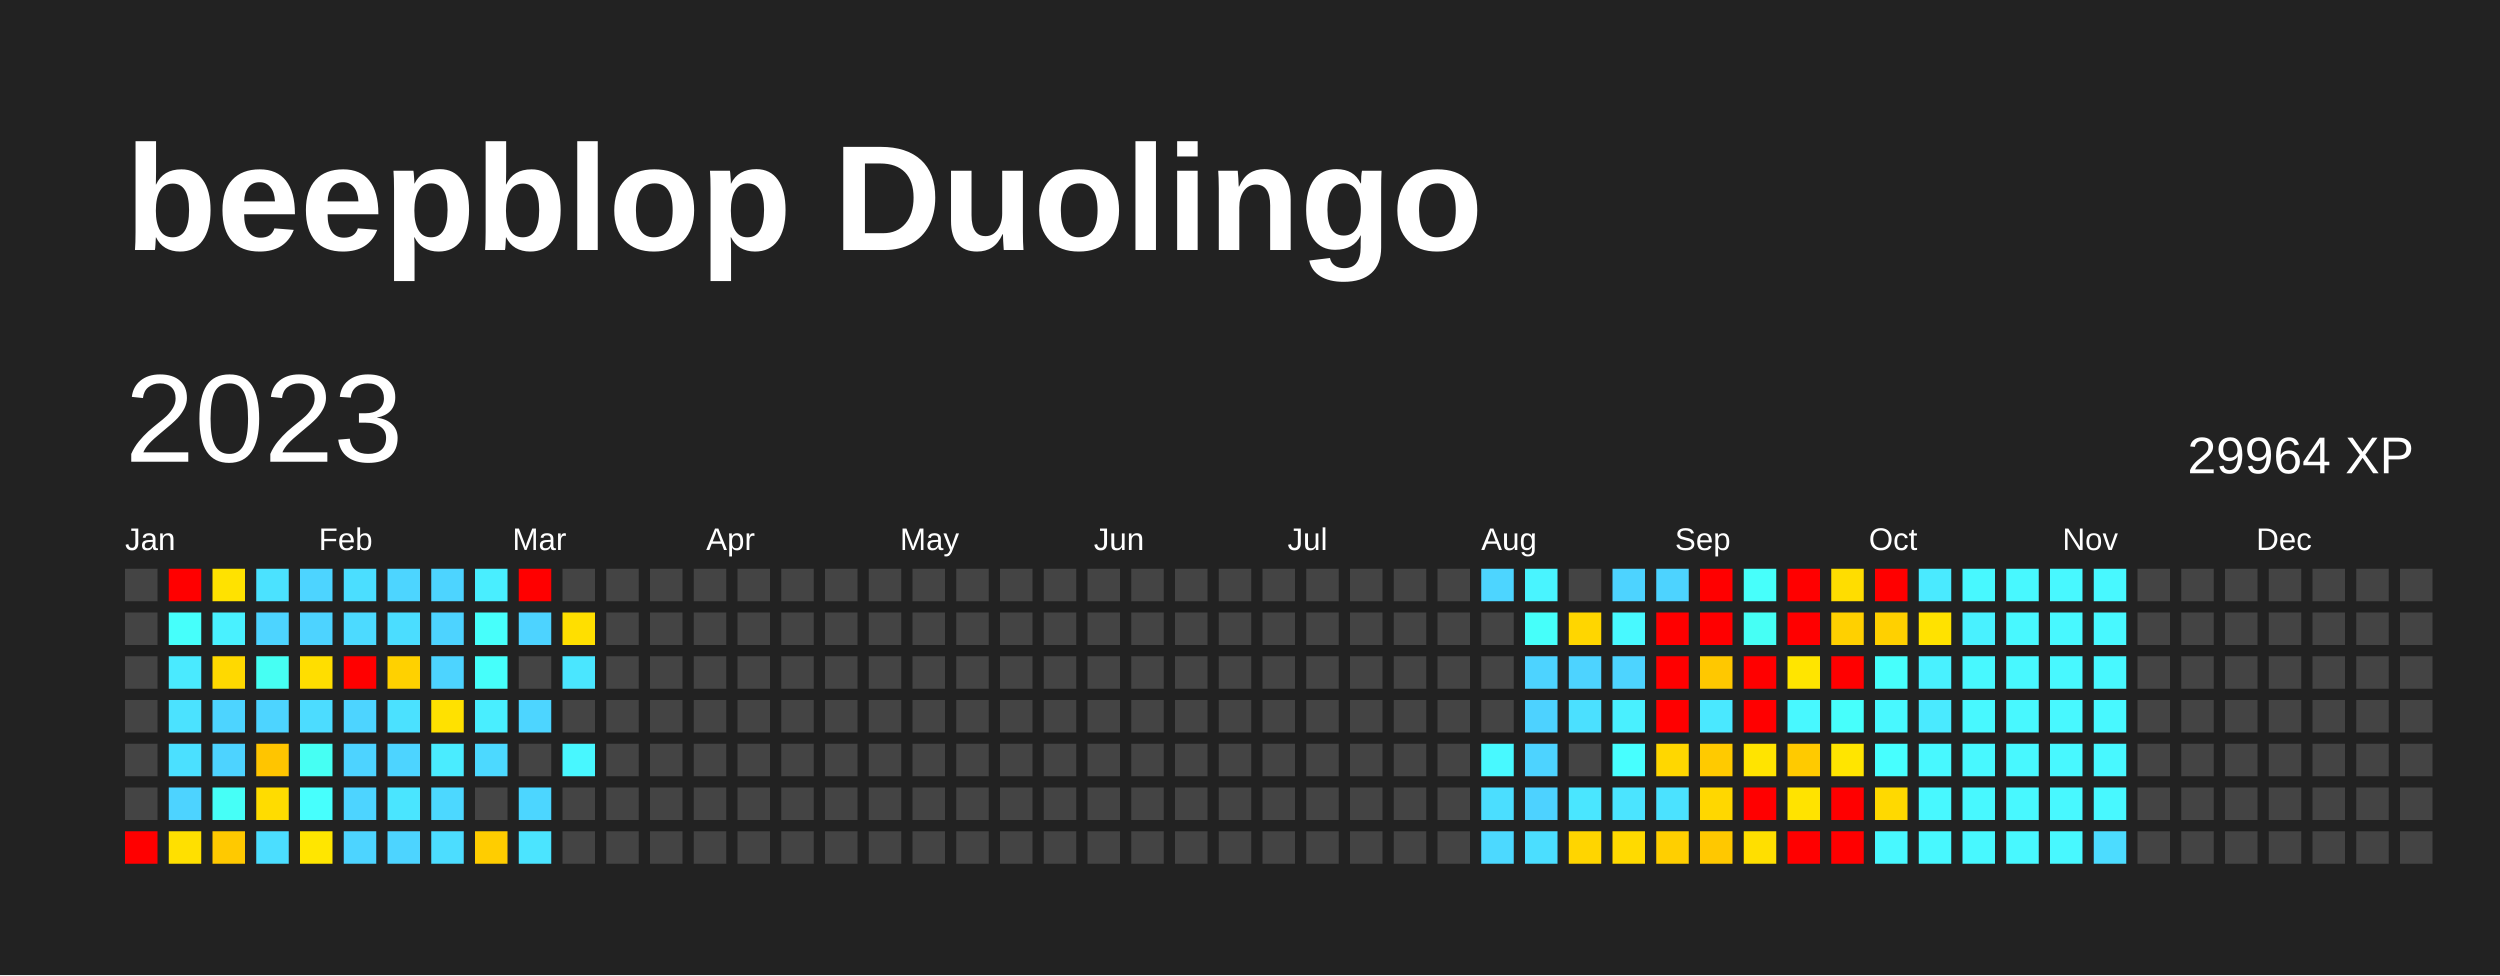
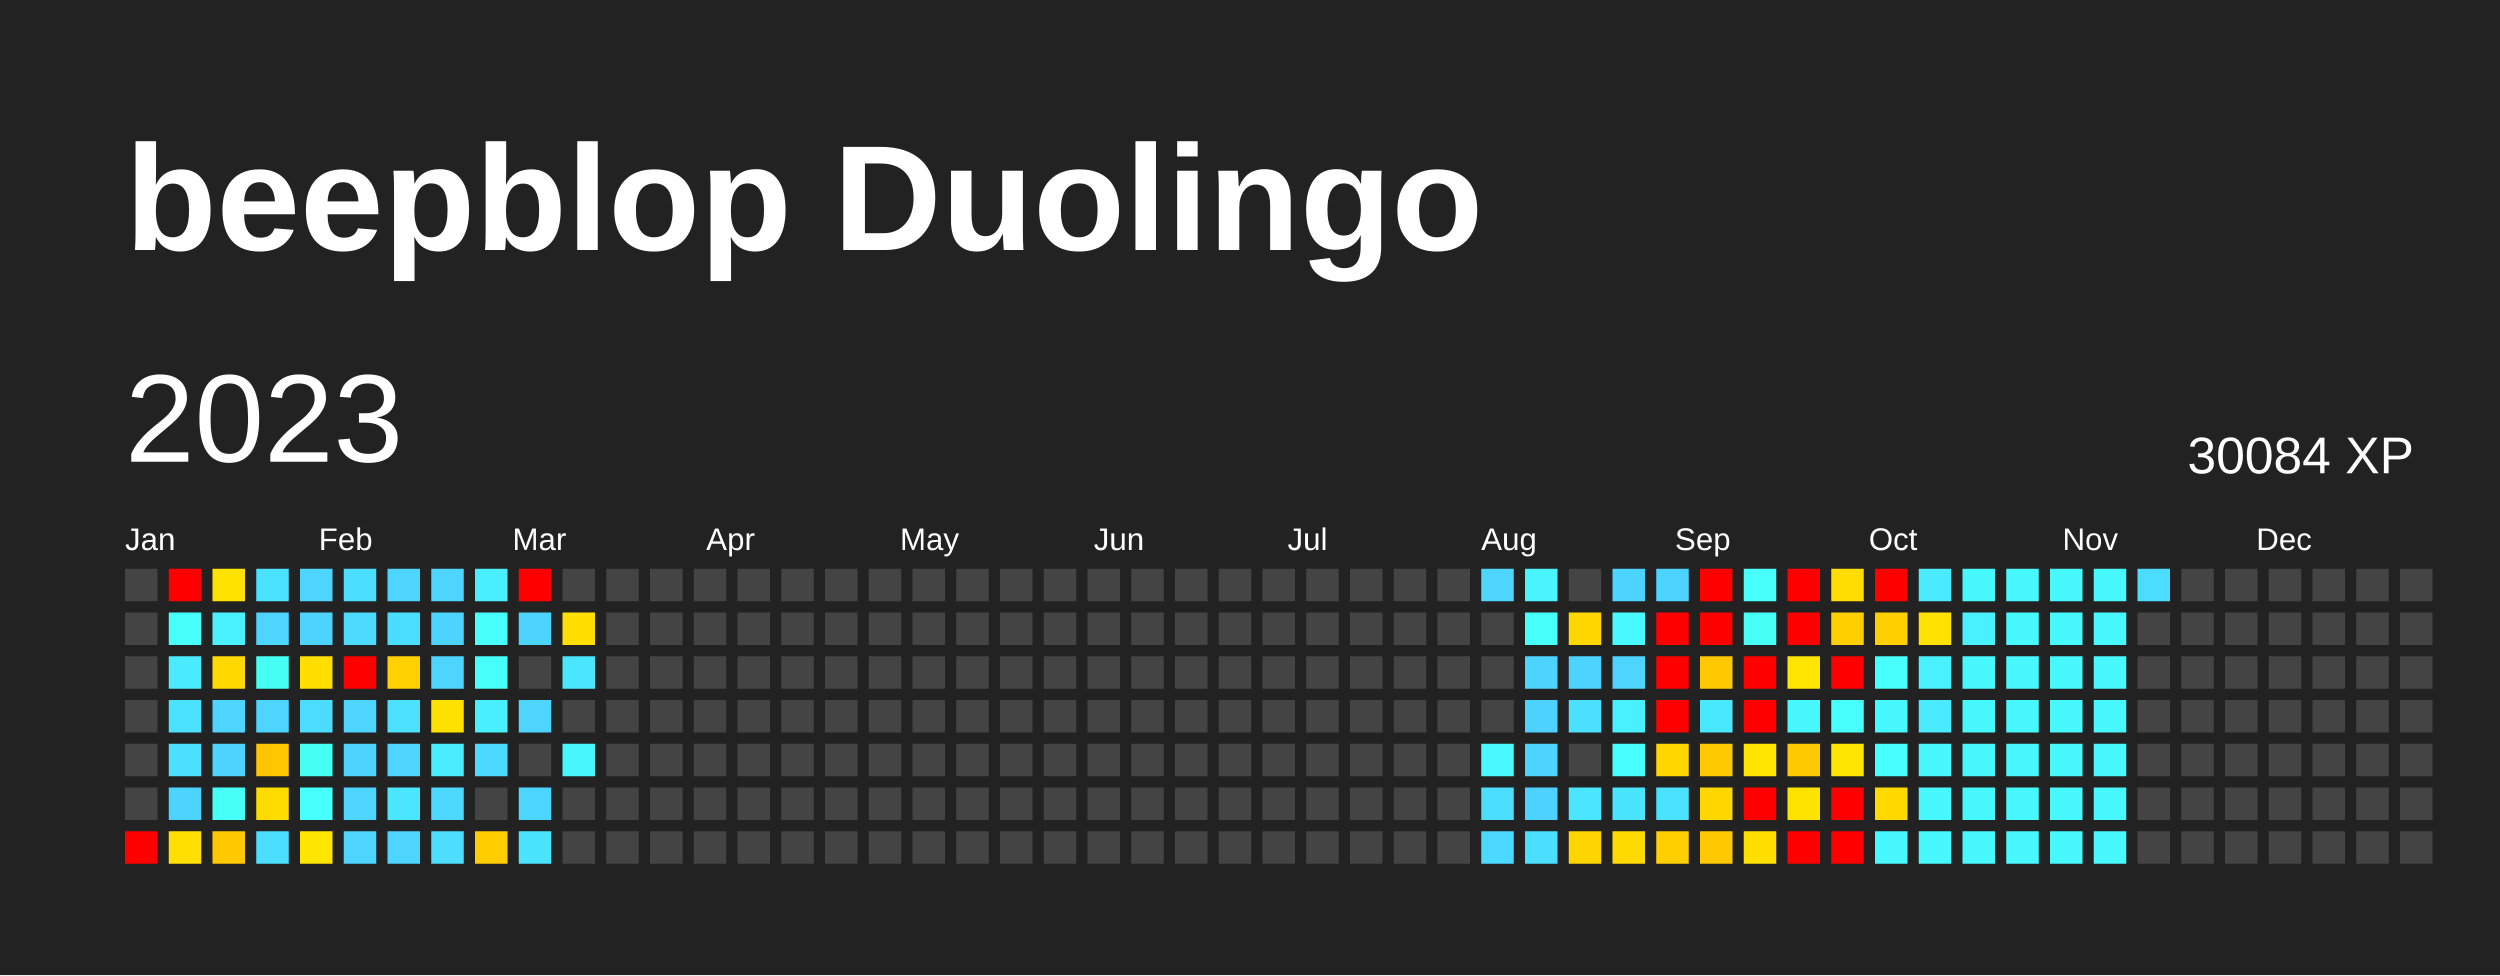
<svg xmlns="http://www.w3.org/2000/svg" baseProfile="full" height="78mm" version="1.1" viewBox="0,0,200,78" width="200mm">
  <defs />
  <rect fill="#222222" height="78" width="200" x="0" y="0" />
  <text fill="#FFFFFF" style="font-size:12px; font-family:Arial; font-weight:bold;" x="10" y="20">beepblop Duolingo</text>
  <text dominant-baseline="hanging" fill="#FFFFFF" style="font-size:10.0px; font-family:Arial;" x="10" y="30">2023</text>
-   <text dominant-baseline="hanging" fill="#FFFFFF" style="font-size:4.125px; font-family:Arial;" x="175" y="35">29964 XP</text>
+   <text dominant-baseline="hanging" fill="#FFFFFF" style="font-size:4.125px; font-family:Arial;" x="175" y="35">30084 XP</text>
  <text fill="#FFFFFF" style="font-size:2.5px; font-family:Arial" x="10.0" y="44">Jan</text>
  <text fill="#FFFFFF" style="font-size:2.5px; font-family:Arial" x="25.5" y="44">Feb</text>
  <text fill="#FFFFFF" style="font-size:2.5px; font-family:Arial" x="41.0" y="44">Mar</text>
  <text fill="#FFFFFF" style="font-size:2.5px; font-family:Arial" x="56.5" y="44">Apr</text>
  <text fill="#FFFFFF" style="font-size:2.5px; font-family:Arial" x="72.0" y="44">May</text>
  <text fill="#FFFFFF" style="font-size:2.5px; font-family:Arial" x="87.5" y="44">Jun</text>
  <text fill="#FFFFFF" style="font-size:2.5px; font-family:Arial" x="103.0" y="44">Jul</text>
  <text fill="#FFFFFF" style="font-size:2.5px; font-family:Arial" x="118.5" y="44">Aug</text>
  <text fill="#FFFFFF" style="font-size:2.5px; font-family:Arial" x="134.0" y="44">Sep</text>
  <text fill="#FFFFFF" style="font-size:2.5px; font-family:Arial" x="149.5" y="44">Oct</text>
  <text fill="#FFFFFF" style="font-size:2.5px; font-family:Arial" x="165.0" y="44">Nov</text>
  <text fill="#FFFFFF" style="font-size:2.5px; font-family:Arial" x="180.5" y="44">Dec</text>
  <rect fill="#444444" height="2.6" width="2.6" x="10.0" y="45.5" />
  <rect fill="#444444" height="2.6" width="2.6" x="10.0" y="49.0" />
  <rect fill="#444444" height="2.6" width="2.6" x="10.0" y="52.5" />
  <rect fill="#444444" height="2.6" width="2.6" x="10.0" y="56.0" />
  <rect fill="#444444" height="2.6" width="2.6" x="10.0" y="59.5" />
  <rect fill="#444444" height="2.6" width="2.6" x="10.0" y="63.0" />
  <rect fill="red" height="2.6" width="2.6" x="10.0" y="66.5" />
  <rect fill="red" height="2.6" width="2.6" x="13.5" y="45.5" />
  <rect fill="#46fffb" height="2.6" width="2.6" x="13.5" y="49.0" />
  <rect fill="#4aeaff" height="2.6" width="2.6" x="13.5" y="52.5" />
  <rect fill="#4be2ff" height="2.6" width="2.6" x="13.5" y="56.0" />
  <rect fill="#4be0ff" height="2.6" width="2.6" x="13.5" y="59.5" />
  <rect fill="#4dd3ff" height="2.6" width="2.6" x="13.5" y="63.0" />
  <rect fill="#ffe000" height="2.6" width="2.6" x="13.5" y="66.5" />
  <rect fill="#ffe200" height="2.6" width="2.6" x="17.0" y="45.5" />
  <rect fill="#49f1ff" height="2.6" width="2.6" x="17.0" y="49.0" />
  <rect fill="#ffd900" height="2.6" width="2.6" x="17.0" y="52.5" />
  <rect fill="#4dd4ff" height="2.6" width="2.6" x="17.0" y="56.0" />
  <rect fill="#4dd3ff" height="2.6" width="2.6" x="17.0" y="59.5" />
  <rect fill="#46fff7" height="2.6" width="2.6" x="17.0" y="63.0" />
  <rect fill="#ffc900" height="2.6" width="2.6" x="17.0" y="66.5" />
  <rect fill="#4be2ff" height="2.6" width="2.6" x="20.5" y="45.5" />
  <rect fill="#4dd4ff" height="2.6" width="2.6" x="20.5" y="49.0" />
  <rect fill="#46fff3" height="2.6" width="2.6" x="20.5" y="52.5" />
  <rect fill="#4dd4ff" height="2.6" width="2.6" x="20.5" y="56.0" />
  <rect fill="#ffc500" height="2.6" width="2.6" x="20.5" y="59.5" />
  <rect fill="#ffdc00" height="2.6" width="2.6" x="20.5" y="63.0" />
  <rect fill="#4bdeff" height="2.6" width="2.6" x="20.5" y="66.5" />
  <rect fill="#4dd4ff" height="2.6" width="2.6" x="24.0" y="45.5" />
  <rect fill="#4dd3ff" height="2.6" width="2.6" x="24.0" y="49.0" />
  <rect fill="#ffde00" height="2.6" width="2.6" x="24.0" y="52.5" />
  <rect fill="#4cdcff" height="2.6" width="2.6" x="24.0" y="56.0" />
  <rect fill="#46fff3" height="2.6" width="2.6" x="24.0" y="59.5" />
  <rect fill="#47fffd" height="2.6" width="2.6" x="24.0" y="63.0" />
  <rect fill="#ffe600" height="2.6" width="2.6" x="24.0" y="66.5" />
  <rect fill="#4bdeff" height="2.6" width="2.6" x="27.5" y="45.5" />
  <rect fill="#4cdaff" height="2.6" width="2.6" x="27.5" y="49.0" />
  <rect fill="red" height="2.6" width="2.6" x="27.5" y="52.5" />
  <rect fill="#4dd4ff" height="2.6" width="2.6" x="27.5" y="56.0" />
  <rect fill="#4dd3ff" height="2.6" width="2.6" x="27.5" y="59.5" />
  <rect fill="#4dd4ff" height="2.6" width="2.6" x="27.5" y="63.0" />
  <rect fill="#4dd4ff" height="2.6" width="2.6" x="27.5" y="66.5" />
  <rect fill="#4dd5ff" height="2.6" width="2.6" x="31.0" y="45.5" />
  <rect fill="#4bddff" height="2.6" width="2.6" x="31.0" y="49.0" />
  <rect fill="#ffd100" height="2.6" width="2.6" x="31.0" y="52.5" />
  <rect fill="#4be1ff" height="2.6" width="2.6" x="31.0" y="56.0" />
  <rect fill="#4dd4ff" height="2.6" width="2.6" x="31.0" y="59.5" />
  <rect fill="#4ae5ff" height="2.6" width="2.6" x="31.0" y="63.0" />
  <rect fill="#4dd4ff" height="2.6" width="2.6" x="31.0" y="66.5" />
  <rect fill="#4dd4ff" height="2.6" width="2.6" x="34.5" y="45.5" />
  <rect fill="#4dd3ff" height="2.6" width="2.6" x="34.5" y="49.0" />
  <rect fill="#4dd4ff" height="2.6" width="2.6" x="34.5" y="52.5" />
  <rect fill="#ffe100" height="2.6" width="2.6" x="34.5" y="56.0" />
  <rect fill="#4aecff" height="2.6" width="2.6" x="34.5" y="59.5" />
  <rect fill="#4cd8ff" height="2.6" width="2.6" x="34.5" y="63.0" />
  <rect fill="#4cddff" height="2.6" width="2.6" x="34.5" y="66.5" />
  <rect fill="#49eeff" height="2.6" width="2.6" x="38.0" y="45.5" />
  <rect fill="#47fffb" height="2.6" width="2.6" x="38.0" y="49.0" />
  <rect fill="#46fffb" height="2.6" width="2.6" x="38.0" y="52.5" />
  <rect fill="#49eeff" height="2.6" width="2.6" x="38.0" y="56.0" />
  <rect fill="#4cd9ff" height="2.6" width="2.6" x="38.0" y="59.5" />
  <rect fill="#444444" height="2.6" width="2.6" x="38.0" y="63.0" />
  <rect fill="#ffcd00" height="2.6" width="2.6" x="38.0" y="66.5" />
  <rect fill="red" height="2.6" width="2.6" x="41.5" y="45.5" />
  <rect fill="#4dd3ff" height="2.6" width="2.6" x="41.5" y="49.0" />
  <rect fill="#444444" height="2.6" width="2.6" x="41.5" y="52.5" />
  <rect fill="#4dd5ff" height="2.6" width="2.6" x="41.5" y="56.0" />
  <rect fill="#444444" height="2.6" width="2.6" x="41.5" y="59.5" />
  <rect fill="#4cd6ff" height="2.6" width="2.6" x="41.5" y="63.0" />
  <rect fill="#4be4ff" height="2.6" width="2.6" x="41.5" y="66.5" />
  <rect fill="#444444" height="2.6" width="2.6" x="45.0" y="45.5" />
  <rect fill="#ffdf00" height="2.6" width="2.6" x="45.0" y="49.0" />
  <rect fill="#4ae6ff" height="2.6" width="2.6" x="45.0" y="52.5" />
  <rect fill="#444444" height="2.6" width="2.6" x="45.0" y="56.0" />
  <rect fill="#48f7ff" height="2.6" width="2.6" x="45.0" y="59.5" />
  <rect fill="#444444" height="2.6" width="2.6" x="45.0" y="63.0" />
  <rect fill="#444444" height="2.6" width="2.6" x="45.0" y="66.5" />
  <rect fill="#444444" height="2.6" width="2.6" x="48.5" y="45.5" />
  <rect fill="#444444" height="2.6" width="2.6" x="48.5" y="49.0" />
  <rect fill="#444444" height="2.6" width="2.6" x="48.5" y="52.5" />
  <rect fill="#444444" height="2.6" width="2.6" x="48.5" y="56.0" />
  <rect fill="#444444" height="2.6" width="2.6" x="48.5" y="59.5" />
  <rect fill="#444444" height="2.6" width="2.6" x="48.5" y="63.0" />
  <rect fill="#444444" height="2.6" width="2.6" x="48.5" y="66.5" />
  <rect fill="#444444" height="2.6" width="2.6" x="52.0" y="45.5" />
  <rect fill="#444444" height="2.6" width="2.6" x="52.0" y="49.0" />
  <rect fill="#444444" height="2.6" width="2.6" x="52.0" y="52.5" />
  <rect fill="#444444" height="2.6" width="2.6" x="52.0" y="56.0" />
  <rect fill="#444444" height="2.6" width="2.6" x="52.0" y="59.5" />
  <rect fill="#444444" height="2.6" width="2.6" x="52.0" y="63.0" />
  <rect fill="#444444" height="2.6" width="2.6" x="52.0" y="66.5" />
  <rect fill="#444444" height="2.6" width="2.6" x="55.5" y="45.5" />
  <rect fill="#444444" height="2.6" width="2.6" x="55.5" y="49.0" />
  <rect fill="#444444" height="2.6" width="2.6" x="55.5" y="52.5" />
  <rect fill="#444444" height="2.6" width="2.6" x="55.5" y="56.0" />
  <rect fill="#444444" height="2.6" width="2.6" x="55.5" y="59.5" />
  <rect fill="#444444" height="2.6" width="2.6" x="55.5" y="63.0" />
  <rect fill="#444444" height="2.6" width="2.6" x="55.5" y="66.5" />
  <rect fill="#444444" height="2.6" width="2.6" x="59.0" y="45.5" />
  <rect fill="#444444" height="2.6" width="2.6" x="59.0" y="49.0" />
  <rect fill="#444444" height="2.6" width="2.6" x="59.0" y="52.5" />
  <rect fill="#444444" height="2.6" width="2.6" x="59.0" y="56.0" />
  <rect fill="#444444" height="2.6" width="2.6" x="59.0" y="59.5" />
  <rect fill="#444444" height="2.6" width="2.6" x="59.0" y="63.0" />
  <rect fill="#444444" height="2.6" width="2.6" x="59.0" y="66.5" />
  <rect fill="#444444" height="2.6" width="2.6" x="62.5" y="45.5" />
  <rect fill="#444444" height="2.6" width="2.6" x="62.5" y="49.0" />
  <rect fill="#444444" height="2.6" width="2.6" x="62.5" y="52.5" />
  <rect fill="#444444" height="2.6" width="2.6" x="62.5" y="56.0" />
  <rect fill="#444444" height="2.6" width="2.6" x="62.5" y="59.5" />
  <rect fill="#444444" height="2.6" width="2.6" x="62.5" y="63.0" />
  <rect fill="#444444" height="2.6" width="2.6" x="62.5" y="66.5" />
  <rect fill="#444444" height="2.6" width="2.6" x="66.0" y="45.5" />
  <rect fill="#444444" height="2.6" width="2.6" x="66.0" y="49.0" />
  <rect fill="#444444" height="2.6" width="2.6" x="66.0" y="52.5" />
  <rect fill="#444444" height="2.6" width="2.6" x="66.0" y="56.0" />
  <rect fill="#444444" height="2.6" width="2.6" x="66.0" y="59.5" />
  <rect fill="#444444" height="2.6" width="2.6" x="66.0" y="63.0" />
  <rect fill="#444444" height="2.6" width="2.6" x="66.0" y="66.5" />
  <rect fill="#444444" height="2.6" width="2.6" x="69.5" y="45.5" />
  <rect fill="#444444" height="2.6" width="2.6" x="69.5" y="49.0" />
  <rect fill="#444444" height="2.6" width="2.6" x="69.5" y="52.5" />
  <rect fill="#444444" height="2.6" width="2.6" x="69.5" y="56.0" />
  <rect fill="#444444" height="2.6" width="2.6" x="69.5" y="59.5" />
  <rect fill="#444444" height="2.6" width="2.6" x="69.5" y="63.0" />
  <rect fill="#444444" height="2.6" width="2.6" x="69.5" y="66.5" />
  <rect fill="#444444" height="2.6" width="2.6" x="73.0" y="45.5" />
  <rect fill="#444444" height="2.6" width="2.6" x="73.0" y="49.0" />
  <rect fill="#444444" height="2.6" width="2.6" x="73.0" y="52.5" />
  <rect fill="#444444" height="2.6" width="2.6" x="73.0" y="56.0" />
  <rect fill="#444444" height="2.6" width="2.6" x="73.0" y="59.5" />
  <rect fill="#444444" height="2.6" width="2.6" x="73.0" y="63.0" />
  <rect fill="#444444" height="2.6" width="2.6" x="73.0" y="66.5" />
  <rect fill="#444444" height="2.6" width="2.6" x="76.5" y="45.5" />
  <rect fill="#444444" height="2.6" width="2.6" x="76.5" y="49.0" />
  <rect fill="#444444" height="2.6" width="2.6" x="76.5" y="52.5" />
  <rect fill="#444444" height="2.6" width="2.6" x="76.5" y="56.0" />
  <rect fill="#444444" height="2.6" width="2.6" x="76.5" y="59.5" />
  <rect fill="#444444" height="2.6" width="2.6" x="76.5" y="63.0" />
  <rect fill="#444444" height="2.6" width="2.6" x="76.5" y="66.5" />
  <rect fill="#444444" height="2.6" width="2.6" x="80.0" y="45.5" />
  <rect fill="#444444" height="2.6" width="2.6" x="80.0" y="49.0" />
  <rect fill="#444444" height="2.6" width="2.6" x="80.0" y="52.5" />
  <rect fill="#444444" height="2.6" width="2.6" x="80.0" y="56.0" />
  <rect fill="#444444" height="2.6" width="2.6" x="80.0" y="59.5" />
  <rect fill="#444444" height="2.6" width="2.6" x="80.0" y="63.0" />
  <rect fill="#444444" height="2.6" width="2.6" x="80.0" y="66.5" />
  <rect fill="#444444" height="2.6" width="2.6" x="83.5" y="45.5" />
  <rect fill="#444444" height="2.6" width="2.6" x="83.5" y="49.0" />
  <rect fill="#444444" height="2.6" width="2.6" x="83.5" y="52.5" />
  <rect fill="#444444" height="2.6" width="2.6" x="83.5" y="56.0" />
  <rect fill="#444444" height="2.6" width="2.6" x="83.5" y="59.5" />
  <rect fill="#444444" height="2.6" width="2.6" x="83.5" y="63.0" />
  <rect fill="#444444" height="2.6" width="2.6" x="83.5" y="66.5" />
  <rect fill="#444444" height="2.6" width="2.6" x="87.0" y="45.5" />
  <rect fill="#444444" height="2.6" width="2.6" x="87.0" y="49.0" />
  <rect fill="#444444" height="2.6" width="2.6" x="87.0" y="52.5" />
  <rect fill="#444444" height="2.6" width="2.6" x="87.0" y="56.0" />
  <rect fill="#444444" height="2.6" width="2.6" x="87.0" y="59.5" />
  <rect fill="#444444" height="2.6" width="2.6" x="87.0" y="63.0" />
  <rect fill="#444444" height="2.6" width="2.6" x="87.0" y="66.5" />
  <rect fill="#444444" height="2.6" width="2.6" x="90.5" y="45.5" />
  <rect fill="#444444" height="2.6" width="2.6" x="90.5" y="49.0" />
  <rect fill="#444444" height="2.6" width="2.6" x="90.5" y="52.5" />
  <rect fill="#444444" height="2.6" width="2.6" x="90.5" y="56.0" />
  <rect fill="#444444" height="2.6" width="2.6" x="90.5" y="59.5" />
  <rect fill="#444444" height="2.6" width="2.6" x="90.5" y="63.0" />
  <rect fill="#444444" height="2.6" width="2.6" x="90.5" y="66.5" />
  <rect fill="#444444" height="2.6" width="2.6" x="94.0" y="45.5" />
  <rect fill="#444444" height="2.6" width="2.6" x="94.0" y="49.0" />
  <rect fill="#444444" height="2.6" width="2.6" x="94.0" y="52.5" />
  <rect fill="#444444" height="2.6" width="2.6" x="94.0" y="56.0" />
  <rect fill="#444444" height="2.6" width="2.6" x="94.0" y="59.5" />
  <rect fill="#444444" height="2.6" width="2.6" x="94.0" y="63.0" />
  <rect fill="#444444" height="2.6" width="2.6" x="94.0" y="66.5" />
  <rect fill="#444444" height="2.6" width="2.6" x="97.5" y="45.5" />
  <rect fill="#444444" height="2.6" width="2.6" x="97.5" y="49.0" />
  <rect fill="#444444" height="2.6" width="2.6" x="97.5" y="52.5" />
  <rect fill="#444444" height="2.6" width="2.6" x="97.5" y="56.0" />
  <rect fill="#444444" height="2.6" width="2.6" x="97.5" y="59.5" />
  <rect fill="#444444" height="2.6" width="2.6" x="97.5" y="63.0" />
  <rect fill="#444444" height="2.6" width="2.6" x="97.5" y="66.5" />
  <rect fill="#444444" height="2.6" width="2.6" x="101.0" y="45.5" />
  <rect fill="#444444" height="2.6" width="2.6" x="101.0" y="49.0" />
  <rect fill="#444444" height="2.6" width="2.6" x="101.0" y="52.5" />
  <rect fill="#444444" height="2.6" width="2.6" x="101.0" y="56.0" />
  <rect fill="#444444" height="2.6" width="2.6" x="101.0" y="59.5" />
  <rect fill="#444444" height="2.6" width="2.6" x="101.0" y="63.0" />
  <rect fill="#444444" height="2.6" width="2.6" x="101.0" y="66.5" />
  <rect fill="#444444" height="2.6" width="2.6" x="104.5" y="45.5" />
  <rect fill="#444444" height="2.6" width="2.6" x="104.5" y="49.0" />
  <rect fill="#444444" height="2.6" width="2.6" x="104.5" y="52.5" />
  <rect fill="#444444" height="2.6" width="2.6" x="104.5" y="56.0" />
  <rect fill="#444444" height="2.6" width="2.6" x="104.5" y="59.5" />
  <rect fill="#444444" height="2.6" width="2.6" x="104.5" y="63.0" />
  <rect fill="#444444" height="2.6" width="2.6" x="104.5" y="66.5" />
  <rect fill="#444444" height="2.6" width="2.6" x="108.0" y="45.5" />
  <rect fill="#444444" height="2.6" width="2.6" x="108.0" y="49.0" />
  <rect fill="#444444" height="2.6" width="2.6" x="108.0" y="52.5" />
  <rect fill="#444444" height="2.6" width="2.6" x="108.0" y="56.0" />
  <rect fill="#444444" height="2.6" width="2.6" x="108.0" y="59.5" />
  <rect fill="#444444" height="2.6" width="2.6" x="108.0" y="63.0" />
  <rect fill="#444444" height="2.6" width="2.6" x="108.0" y="66.5" />
  <rect fill="#444444" height="2.6" width="2.6" x="111.5" y="45.5" />
  <rect fill="#444444" height="2.6" width="2.6" x="111.5" y="49.0" />
  <rect fill="#444444" height="2.6" width="2.6" x="111.5" y="52.5" />
  <rect fill="#444444" height="2.6" width="2.6" x="111.5" y="56.0" />
  <rect fill="#444444" height="2.6" width="2.6" x="111.5" y="59.5" />
  <rect fill="#444444" height="2.6" width="2.6" x="111.5" y="63.0" />
  <rect fill="#444444" height="2.6" width="2.6" x="111.5" y="66.5" />
  <rect fill="#444444" height="2.6" width="2.6" x="115.0" y="45.5" />
  <rect fill="#444444" height="2.6" width="2.6" x="115.0" y="49.0" />
  <rect fill="#444444" height="2.6" width="2.6" x="115.0" y="52.5" />
  <rect fill="#444444" height="2.6" width="2.6" x="115.0" y="56.0" />
  <rect fill="#444444" height="2.6" width="2.6" x="115.0" y="59.5" />
  <rect fill="#444444" height="2.6" width="2.6" x="115.0" y="63.0" />
  <rect fill="#444444" height="2.6" width="2.6" x="115.0" y="66.5" />
  <rect fill="#4dd5ff" height="2.6" width="2.6" x="118.5" y="45.5" />
  <rect fill="#444444" height="2.6" width="2.6" x="118.5" y="49.0" />
  <rect fill="#444444" height="2.6" width="2.6" x="118.5" y="52.5" />
  <rect fill="#444444" height="2.6" width="2.6" x="118.5" y="56.0" />
  <rect fill="#48f9ff" height="2.6" width="2.6" x="118.5" y="59.5" />
  <rect fill="#4bdeff" height="2.6" width="2.6" x="118.5" y="63.0" />
  <rect fill="#4cd9ff" height="2.6" width="2.6" x="118.5" y="66.5" />
  <rect fill="#49f4ff" height="2.6" width="2.6" x="122.0" y="45.5" />
  <rect fill="#46fffa" height="2.6" width="2.6" x="122.0" y="49.0" />
  <rect fill="#4dd3ff" height="2.6" width="2.6" x="122.0" y="52.5" />
  <rect fill="#4dd2ff" height="2.6" width="2.6" x="122.0" y="56.0" />
  <rect fill="#4dd3ff" height="2.6" width="2.6" x="122.0" y="59.5" />
  <rect fill="#4dd2ff" height="2.6" width="2.6" x="122.0" y="63.0" />
  <rect fill="#4bdeff" height="2.6" width="2.6" x="122.0" y="66.5" />
  <rect fill="#444444" height="2.6" width="2.6" x="125.5" y="45.5" />
  <rect fill="#ffd600" height="2.6" width="2.6" x="125.5" y="49.0" />
  <rect fill="#4dd3ff" height="2.6" width="2.6" x="125.5" y="52.5" />
  <rect fill="#4be0ff" height="2.6" width="2.6" x="125.5" y="56.0" />
  <rect fill="#444444" height="2.6" width="2.6" x="125.5" y="59.5" />
  <rect fill="#4ae6ff" height="2.6" width="2.6" x="125.5" y="63.0" />
  <rect fill="#ffd500" height="2.6" width="2.6" x="125.5" y="66.5" />
  <rect fill="#4dd3ff" height="2.6" width="2.6" x="129.0" y="45.5" />
  <rect fill="#48f9ff" height="2.6" width="2.6" x="129.0" y="49.0" />
  <rect fill="#4dd4ff" height="2.6" width="2.6" x="129.0" y="52.5" />
  <rect fill="#49f0ff" height="2.6" width="2.6" x="129.0" y="56.0" />
  <rect fill="#47ffff" height="2.6" width="2.6" x="129.0" y="59.5" />
  <rect fill="#4be4ff" height="2.6" width="2.6" x="129.0" y="63.0" />
  <rect fill="#ffda00" height="2.6" width="2.6" x="129.0" y="66.5" />
  <rect fill="#4dd3ff" height="2.6" width="2.6" x="132.5" y="45.5" />
  <rect fill="red" height="2.6" width="2.6" x="132.5" y="49.0" />
  <rect fill="red" height="2.6" width="2.6" x="132.5" y="52.5" />
  <rect fill="red" height="2.6" width="2.6" x="132.5" y="56.0" />
  <rect fill="#ffd700" height="2.6" width="2.6" x="132.5" y="59.5" />
  <rect fill="#4be2ff" height="2.6" width="2.6" x="132.5" y="63.0" />
  <rect fill="#ffcf00" height="2.6" width="2.6" x="132.5" y="66.5" />
  <rect fill="red" height="2.6" width="2.6" x="136.0" y="45.5" />
  <rect fill="red" height="2.6" width="2.6" x="136.0" y="49.0" />
  <rect fill="#ffc800" height="2.6" width="2.6" x="136.0" y="52.5" />
  <rect fill="#4ae8ff" height="2.6" width="2.6" x="136.0" y="56.0" />
  <rect fill="#ffca00" height="2.6" width="2.6" x="136.0" y="59.5" />
  <rect fill="#ffd700" height="2.6" width="2.6" x="136.0" y="63.0" />
  <rect fill="#ffc800" height="2.6" width="2.6" x="136.0" y="66.5" />
  <rect fill="#47fffb" height="2.6" width="2.6" x="139.5" y="45.5" />
  <rect fill="#46fff5" height="2.6" width="2.6" x="139.5" y="49.0" />
  <rect fill="red" height="2.6" width="2.6" x="139.5" y="52.5" />
  <rect fill="red" height="2.6" width="2.6" x="139.5" y="56.0" />
  <rect fill="#ffe400" height="2.6" width="2.6" x="139.5" y="59.5" />
  <rect fill="red" height="2.6" width="2.6" x="139.5" y="63.0" />
  <rect fill="#ffdf00" height="2.6" width="2.6" x="139.5" y="66.5" />
  <rect fill="red" height="2.6" width="2.6" x="143.0" y="45.5" />
  <rect fill="red" height="2.6" width="2.6" x="143.0" y="49.0" />
  <rect fill="#ffe500" height="2.6" width="2.6" x="143.0" y="52.5" />
  <rect fill="#48f8ff" height="2.6" width="2.6" x="143.0" y="56.0" />
  <rect fill="#ffca00" height="2.6" width="2.6" x="143.0" y="59.5" />
  <rect fill="#ffe300" height="2.6" width="2.6" x="143.0" y="63.0" />
  <rect fill="red" height="2.6" width="2.6" x="143.0" y="66.5" />
  <rect fill="#ffdd00" height="2.6" width="2.6" x="146.5" y="45.5" />
  <rect fill="#ffd000" height="2.6" width="2.6" x="146.5" y="49.0" />
  <rect fill="red" height="2.6" width="2.6" x="146.5" y="52.5" />
  <rect fill="#47fffc" height="2.6" width="2.6" x="146.5" y="56.0" />
  <rect fill="#ffe500" height="2.6" width="2.6" x="146.5" y="59.5" />
  <rect fill="red" height="2.6" width="2.6" x="146.5" y="63.0" />
  <rect fill="red" height="2.6" width="2.6" x="146.5" y="66.5" />
  <rect fill="red" height="2.6" width="2.6" x="150.0" y="45.5" />
  <rect fill="#ffd000" height="2.6" width="2.6" x="150.0" y="49.0" />
  <rect fill="#47fffc" height="2.6" width="2.6" x="150.0" y="52.5" />
  <rect fill="#48f8ff" height="2.6" width="2.6" x="150.0" y="56.0" />
  <rect fill="#47ffff" height="2.6" width="2.6" x="150.0" y="59.5" />
  <rect fill="#ffd900" height="2.6" width="2.6" x="150.0" y="63.0" />
  <rect fill="#48f8ff" height="2.6" width="2.6" x="150.0" y="66.5" />
  <rect fill="#4aeaff" height="2.6" width="2.6" x="153.5" y="45.5" />
  <rect fill="#ffe200" height="2.6" width="2.6" x="153.5" y="49.0" />
  <rect fill="#49f1ff" height="2.6" width="2.6" x="153.5" y="52.5" />
  <rect fill="#4aeaff" height="2.6" width="2.6" x="153.5" y="56.0" />
  <rect fill="#48f8ff" height="2.6" width="2.6" x="153.5" y="59.5" />
  <rect fill="#48f8ff" height="2.6" width="2.6" x="153.5" y="63.0" />
  <rect fill="#48f8ff" height="2.6" width="2.6" x="153.5" y="66.5" />
  <rect fill="#48f8ff" height="2.6" width="2.6" x="157.0" y="45.5" />
  <rect fill="#49f1ff" height="2.6" width="2.6" x="157.0" y="49.0" />
  <rect fill="#48f8ff" height="2.6" width="2.6" x="157.0" y="52.5" />
  <rect fill="#48f8ff" height="2.6" width="2.6" x="157.0" y="56.0" />
  <rect fill="#48f8ff" height="2.6" width="2.6" x="157.0" y="59.5" />
  <rect fill="#48f8ff" height="2.6" width="2.6" x="157.0" y="63.0" />
  <rect fill="#48f8ff" height="2.6" width="2.6" x="157.0" y="66.5" />
  <rect fill="#48f8ff" height="2.6" width="2.6" x="160.5" y="45.5" />
  <rect fill="#48f8ff" height="2.6" width="2.6" x="160.5" y="49.0" />
  <rect fill="#48f8ff" height="2.6" width="2.6" x="160.5" y="52.5" />
  <rect fill="#48f8ff" height="2.6" width="2.6" x="160.5" y="56.0" />
  <rect fill="#48f8ff" height="2.6" width="2.6" x="160.5" y="59.5" />
  <rect fill="#48f8ff" height="2.6" width="2.6" x="160.5" y="63.0" />
  <rect fill="#48f8ff" height="2.6" width="2.6" x="160.5" y="66.5" />
  <rect fill="#48f8ff" height="2.6" width="2.6" x="164.0" y="45.5" />
  <rect fill="#48f8ff" height="2.6" width="2.6" x="164.0" y="49.0" />
  <rect fill="#48f8ff" height="2.6" width="2.6" x="164.0" y="52.5" />
  <rect fill="#48f8ff" height="2.6" width="2.6" x="164.0" y="56.0" />
  <rect fill="#48f8ff" height="2.6" width="2.6" x="164.0" y="59.5" />
  <rect fill="#48f8ff" height="2.6" width="2.6" x="164.0" y="63.0" />
  <rect fill="#48f8ff" height="2.6" width="2.6" x="164.0" y="66.5" />
  <rect fill="#48f8ff" height="2.6" width="2.6" x="167.5" y="45.5" />
  <rect fill="#48f8ff" height="2.6" width="2.6" x="167.5" y="49.0" />
  <rect fill="#48f8ff" height="2.6" width="2.6" x="167.5" y="52.5" />
  <rect fill="#48f8ff" height="2.6" width="2.6" x="167.5" y="56.0" />
  <rect fill="#48f8ff" height="2.6" width="2.6" x="167.5" y="59.5" />
  <rect fill="#48f8ff" height="2.6" width="2.6" x="167.5" y="63.0" />
-   <rect fill="#4cdcff" height="2.6" width="2.6" x="167.5" y="66.5" />
-   <rect fill="#444444" height="2.6" width="2.6" x="171.0" y="45.5" />
+   <rect fill="#48f8ff" height="2.6" width="2.6" x="167.5" y="66.5" />
+   <rect fill="#4cdcff" height="2.6" width="2.6" x="171.0" y="45.5" />
  <rect fill="#444444" height="2.6" width="2.6" x="171.0" y="49.0" />
  <rect fill="#444444" height="2.6" width="2.6" x="171.0" y="52.5" />
  <rect fill="#444444" height="2.6" width="2.6" x="171.0" y="56.0" />
  <rect fill="#444444" height="2.6" width="2.6" x="171.0" y="59.5" />
  <rect fill="#444444" height="2.6" width="2.6" x="171.0" y="63.0" />
  <rect fill="#444444" height="2.6" width="2.6" x="171.0" y="66.5" />
  <rect fill="#444444" height="2.6" width="2.6" x="174.5" y="45.5" />
  <rect fill="#444444" height="2.6" width="2.6" x="174.5" y="49.0" />
  <rect fill="#444444" height="2.6" width="2.6" x="174.5" y="52.5" />
  <rect fill="#444444" height="2.6" width="2.6" x="174.5" y="56.0" />
  <rect fill="#444444" height="2.6" width="2.6" x="174.5" y="59.5" />
  <rect fill="#444444" height="2.6" width="2.6" x="174.5" y="63.0" />
  <rect fill="#444444" height="2.6" width="2.6" x="174.5" y="66.5" />
  <rect fill="#444444" height="2.6" width="2.6" x="178.0" y="45.5" />
  <rect fill="#444444" height="2.6" width="2.6" x="178.0" y="49.0" />
  <rect fill="#444444" height="2.6" width="2.6" x="178.0" y="52.5" />
  <rect fill="#444444" height="2.6" width="2.6" x="178.0" y="56.0" />
  <rect fill="#444444" height="2.6" width="2.6" x="178.0" y="59.5" />
  <rect fill="#444444" height="2.6" width="2.6" x="178.0" y="63.0" />
  <rect fill="#444444" height="2.6" width="2.6" x="178.0" y="66.5" />
  <rect fill="#444444" height="2.6" width="2.6" x="181.5" y="45.5" />
  <rect fill="#444444" height="2.6" width="2.6" x="181.5" y="49.0" />
  <rect fill="#444444" height="2.6" width="2.6" x="181.5" y="52.5" />
  <rect fill="#444444" height="2.6" width="2.6" x="181.5" y="56.0" />
  <rect fill="#444444" height="2.6" width="2.6" x="181.5" y="59.5" />
  <rect fill="#444444" height="2.6" width="2.6" x="181.5" y="63.0" />
  <rect fill="#444444" height="2.6" width="2.6" x="181.5" y="66.5" />
  <rect fill="#444444" height="2.6" width="2.6" x="185.0" y="45.5" />
  <rect fill="#444444" height="2.6" width="2.6" x="185.0" y="49.0" />
  <rect fill="#444444" height="2.6" width="2.6" x="185.0" y="52.5" />
  <rect fill="#444444" height="2.6" width="2.6" x="185.0" y="56.0" />
  <rect fill="#444444" height="2.6" width="2.6" x="185.0" y="59.5" />
  <rect fill="#444444" height="2.6" width="2.6" x="185.0" y="63.0" />
  <rect fill="#444444" height="2.6" width="2.6" x="185.0" y="66.5" />
  <rect fill="#444444" height="2.6" width="2.6" x="188.5" y="45.5" />
  <rect fill="#444444" height="2.6" width="2.6" x="188.5" y="49.0" />
  <rect fill="#444444" height="2.6" width="2.6" x="188.5" y="52.5" />
  <rect fill="#444444" height="2.6" width="2.6" x="188.5" y="56.0" />
  <rect fill="#444444" height="2.6" width="2.6" x="188.5" y="59.5" />
  <rect fill="#444444" height="2.6" width="2.6" x="188.5" y="63.0" />
  <rect fill="#444444" height="2.6" width="2.6" x="188.5" y="66.5" />
  <rect fill="#444444" height="2.6" width="2.6" x="192.0" y="45.5" />
  <rect fill="#444444" height="2.6" width="2.6" x="192.0" y="49.0" />
  <rect fill="#444444" height="2.6" width="2.6" x="192.0" y="52.5" />
  <rect fill="#444444" height="2.6" width="2.6" x="192.0" y="56.0" />
  <rect fill="#444444" height="2.6" width="2.6" x="192.0" y="59.5" />
  <rect fill="#444444" height="2.6" width="2.6" x="192.0" y="63.0" />
  <rect fill="#444444" height="2.6" width="2.6" x="192.0" y="66.5" />
</svg>
